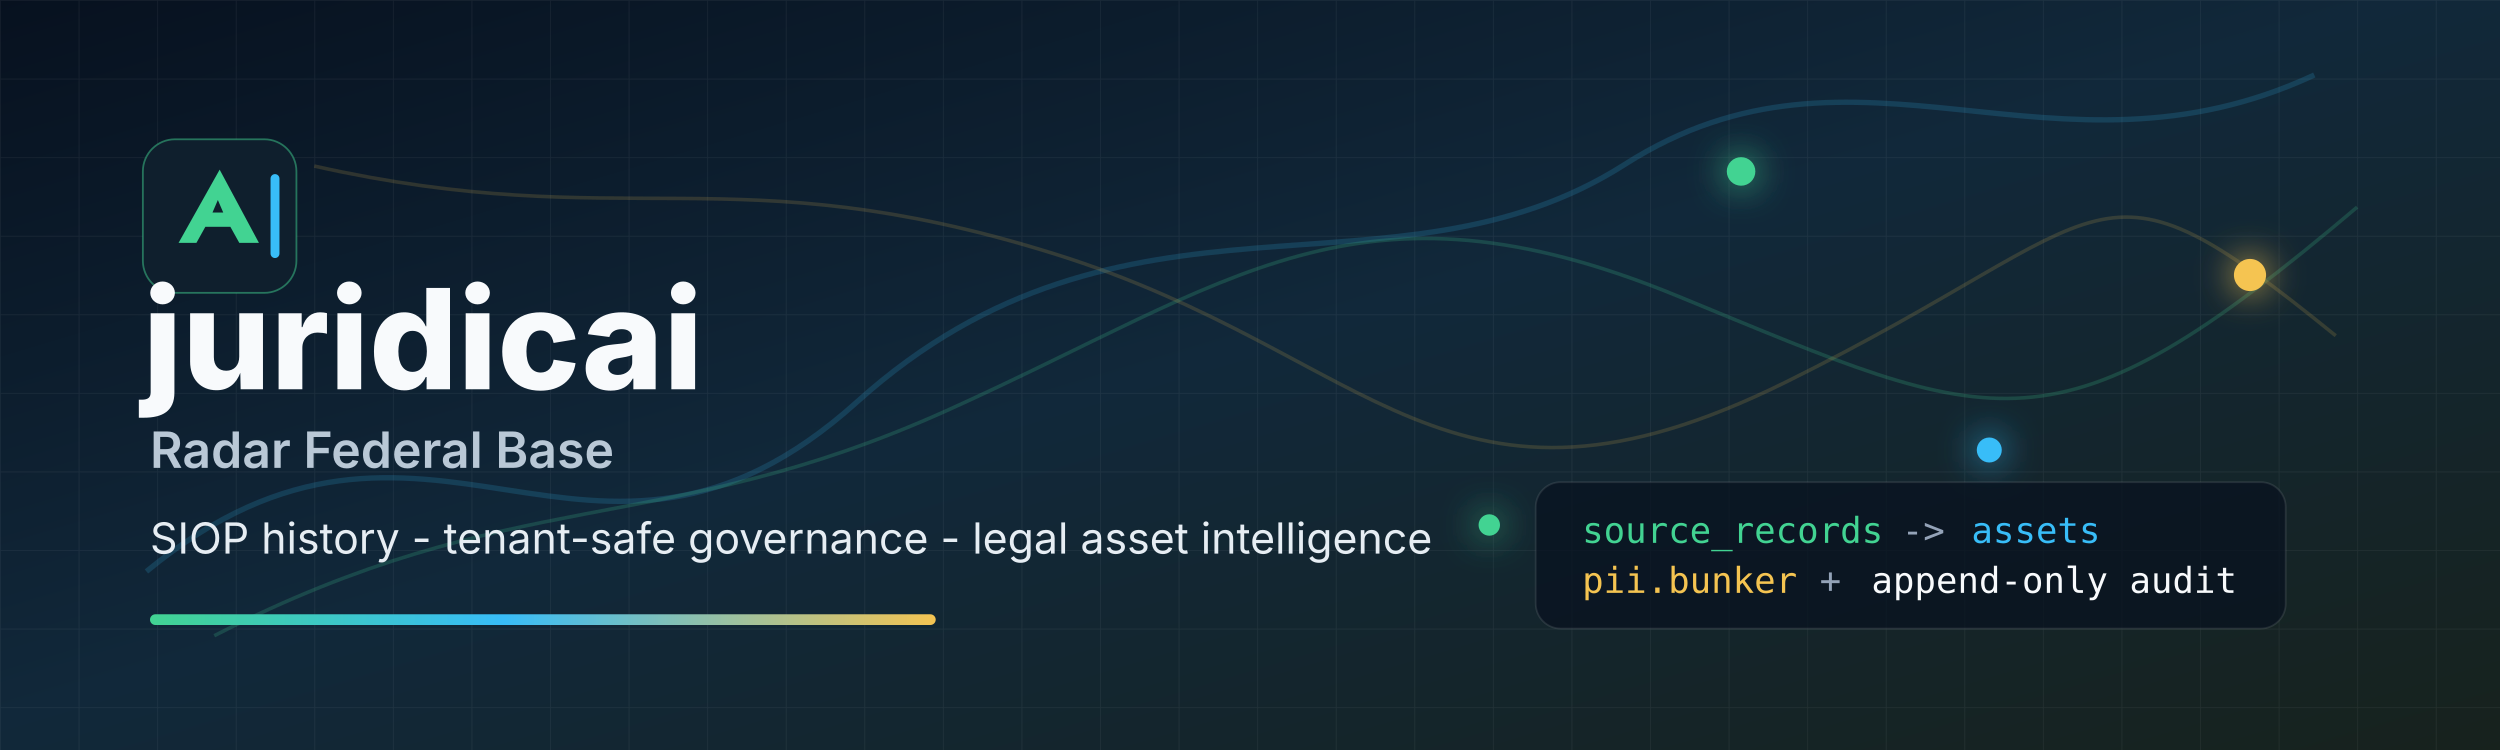
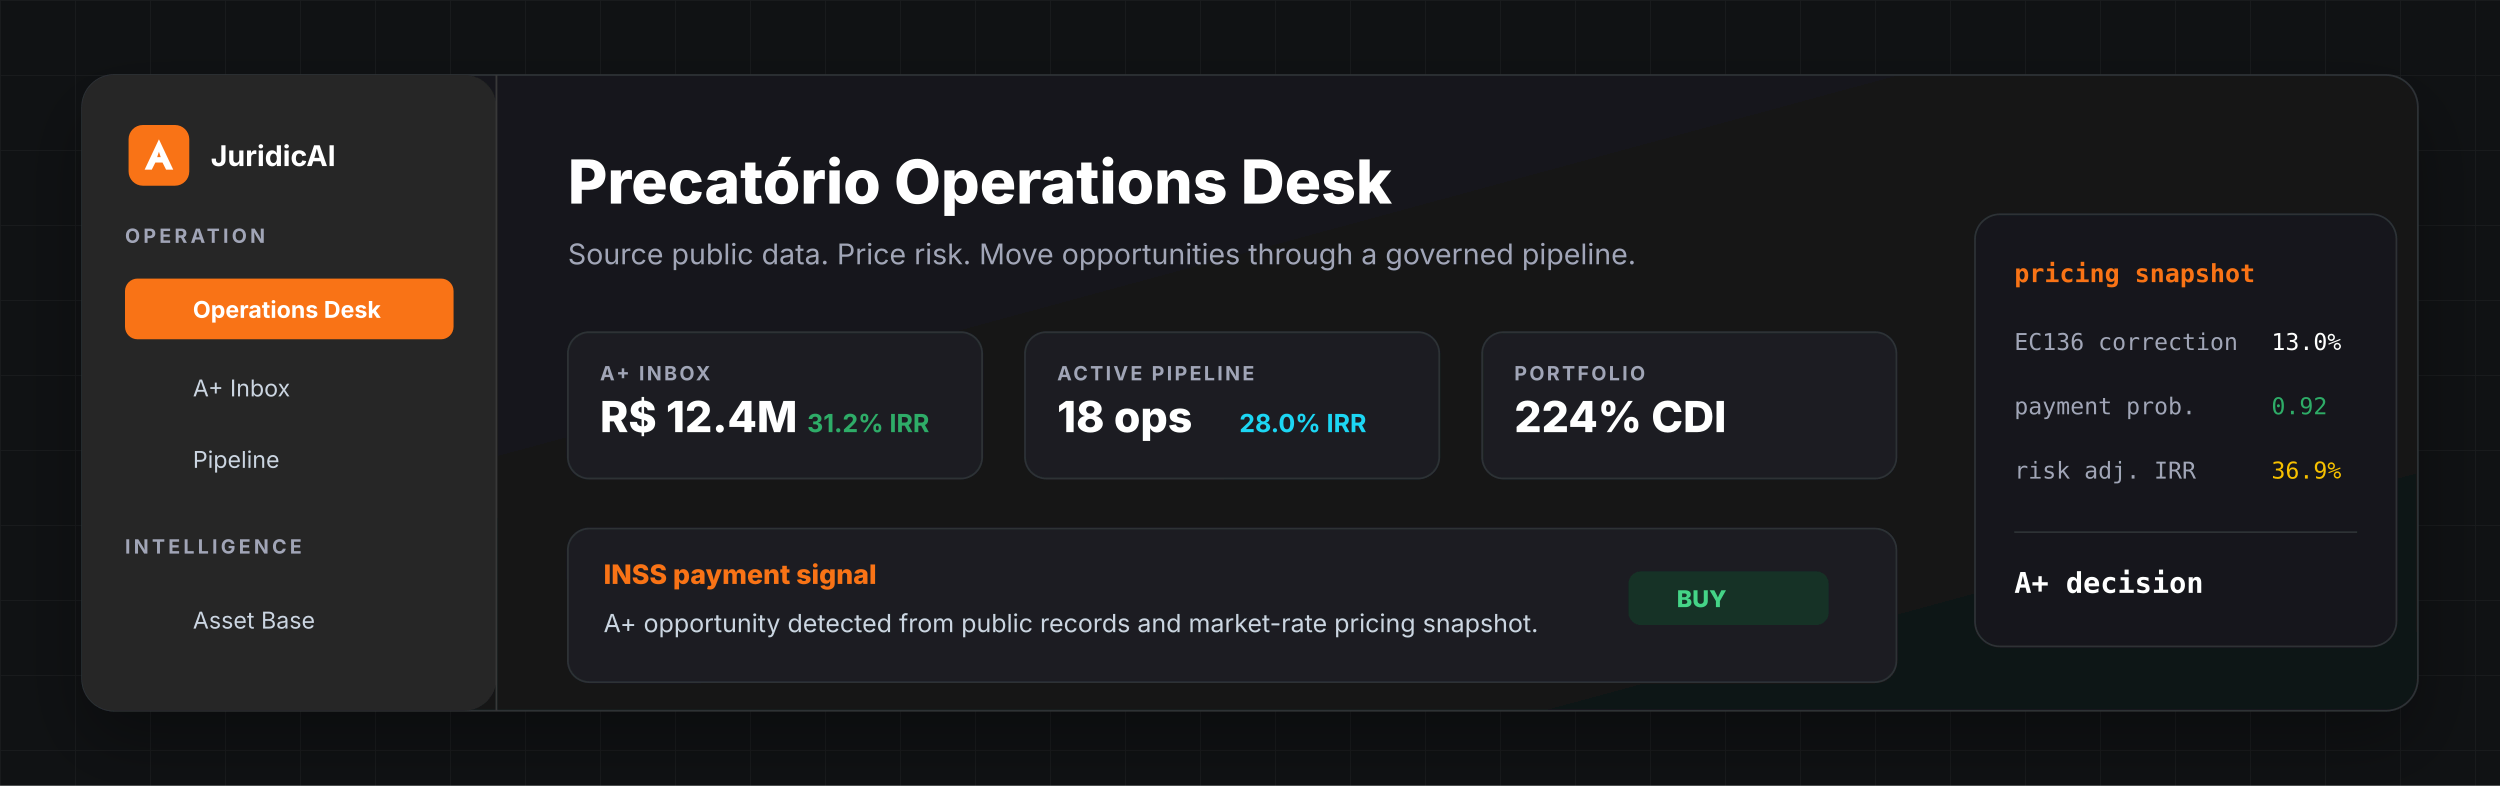
- <svg xmlns="http://www.w3.org/2000/svg" width="1400" height="420" viewBox="0 0 1400 420" role="img" aria-labelledby="title desc">
+ <svg xmlns="http://www.w3.org/2000/svg" width="1400" height="440" viewBox="0 0 1400 440" role="img" aria-labelledby="title desc">
  <defs>
-     <linearGradient id="background" x1="0" y1="0" x2="1" y2="1">
-       <stop offset="0%" stop-color="#07111f" />
-       <stop offset="48%" stop-color="#11283a" />
-       <stop offset="100%" stop-color="#17221d" />
+     <linearGradient id="panelShade" x1="0" y1="0" x2="1" y2="1">
+       <stop offset="0%" stop-color="#181A1D" />
+       <stop offset="100%" stop-color="#101214" />
    </linearGradient>
-     <linearGradient id="accent" x1="0" y1="0" x2="1" y2="0">
-       <stop offset="0%" stop-color="#42d392" />
-       <stop offset="45%" stop-color="#38bdf8" />
-       <stop offset="100%" stop-color="#f5c451" />
-     </linearGradient>
-     <pattern id="grid" width="44" height="44" patternUnits="userSpaceOnUse">
-       <path d="M 44 0 L 0 0 0 44" fill="none" stroke="#ffffff" stroke-opacity="0.055" stroke-width="1" />
+     <filter id="shadow" x="-12%" y="-12%" width="124%" height="124%">
+       <feDropShadow dx="0" dy="18" stdDeviation="20" flood-color="#000000" flood-opacity="0.32" />
+     </filter>
+     <pattern id="grid" width="42" height="42" patternUnits="userSpaceOnUse">
+       <path d="M 42 0 L 0 0 0 42" fill="none" stroke="#FFFFFF" stroke-opacity="0.045" />
    </pattern>
-     <filter id="softGlow" x="-30%" y="-30%" width="160%" height="160%">
-       <feGaussianBlur stdDeviation="10" result="blur" />
-       <feMerge>
-         <feMergeNode in="blur" />
-         <feMergeNode in="SourceGraphic" />
-       </feMerge>
-     </filter>
  </defs>
-   <rect width="1400" height="420" rx="0" fill="url(#background)" />
-   <rect width="1400" height="420" fill="url(#grid)" />
-   <g opacity="0.7">
-     <path d="M82 320 C240 190 330 360 480 225 S780 175 910 92 S1150 110 1296 42" fill="none" stroke="#38bdf8" stroke-opacity="0.24" stroke-width="3" />
-     <path d="M120 356 C288 270 370 302 530 230 S760 92 940 166 S1150 260 1320 116" fill="none" stroke="#42d392" stroke-opacity="0.28" stroke-width="2" />
-     <path d="M176 93 C350 132 410 86 590 142 S810 308 1000 214 S1170 76 1308 188" fill="none" stroke="#f5c451" stroke-opacity="0.22" stroke-width="2" />
-   </g>
-   <g filter="url(#softGlow)">
-     <circle cx="975" cy="96" r="8" fill="#42d392" />
-     <circle cx="1114" cy="252" r="7" fill="#38bdf8" />
-     <circle cx="1260" cy="154" r="9" fill="#f5c451" />
-     <circle cx="834" cy="294" r="6" fill="#42d392" />
-   </g>
-   <g transform="translate(80 78)">
-     <rect x="0" y="0" width="86" height="86" rx="18" fill="#0f1f2d" stroke="#42d392" stroke-opacity="0.48" />
-     <path d="M43 17 L65 58 H54 L49 49 H35 L30 58 H20 L43 17 Z M39 41 H45 L42 34 Z" fill="#42d392" />
-     <path d="M74 22 V64" stroke="#38bdf8" stroke-width="5" stroke-linecap="round" />
-     <text x="0" y="140" fill="#f8fafc" font-family="Inter, ui-sans-serif, system-ui, -apple-system, BlinkMacSystemFont, Segoe UI, sans-serif" font-size="78" font-weight="800" letter-spacing="0">
-       juridicai
-     </text>
-     <text x="4" y="184" fill="#b9c8d6" font-family="Inter, ui-sans-serif, system-ui, -apple-system, BlinkMacSystemFont, Segoe UI, sans-serif" font-size="28" font-weight="600">
-       Radar Federal Base
-     </text>
-     <text x="4" y="232" fill="#e6edf3" font-family="Inter, ui-sans-serif, system-ui, -apple-system, BlinkMacSystemFont, Segoe UI, sans-serif" font-size="24">
-       SIOP history - tenant-safe governance - legal asset intelligence
-     </text>
-     <rect x="4" y="266" width="440" height="6" rx="3" fill="url(#accent)" />
-   </g>
-   <g transform="translate(860 270)" font-family="ui-monospace, SFMono-Regular, Menlo, Consolas, monospace" font-size="20">
-     <rect x="0" y="0" width="420" height="82" rx="14" fill="#08111f" fill-opacity="0.72" stroke="#ffffff" stroke-opacity="0.1" />
-     <text x="26" y="34" fill="#42d392">source_records</text>
-     <text x="205" y="34" fill="#94a3b8">-&gt;</text>
-     <text x="244" y="34" fill="#38bdf8">assets</text>
-     <text x="26" y="62" fill="#f5c451">pii.bunker</text>
-     <text x="159" y="62" fill="#94a3b8">+</text>
-     <text x="188" y="62" fill="#f8fafc">append-only audit</text>
+   <rect width="1400" height="440" fill="#101214" />
+   <rect width="1400" height="440" fill="url(#grid)" />
+   <g transform="translate(46 42)" filter="url(#shadow)">
+     <rect width="1308" height="356" rx="18" fill="url(#panelShade)" stroke="#2D3136" />
+     <rect width="232" height="356" rx="18" fill="#252525" />
+     <path d="M232 0 V356" stroke="#373737" />
+     <g transform="translate(26 28)">
+       <rect width="34" height="34" rx="8" fill="#F97316" />
+       <path d="M17 8 L25 25 H21 L19 21 H15 L13 25 H9 L17 8 Z M16 18 H18 L17 15 Z" fill="#FFFFFF" />
+       <text x="46" y="23" fill="#FFFFFF" font-family="Inter, ui-sans-serif, system-ui" font-size="16" font-weight="700">JuridicAI</text>
+     </g>
+     <g transform="translate(24 94)" font-family="Inter, ui-sans-serif, system-ui" font-size="13">
+       <text x="0" y="0" fill="#A1A5B7" font-size="11" font-weight="700" letter-spacing="1.8">OPERATION</text>
+       <rect x="0" y="20" width="184" height="34" rx="7" fill="#F97316" />
+       <text x="38" y="42" fill="#FFFFFF" font-weight="700">Operations Desk</text>
+       <text x="38" y="86" fill="#CBD5E1">A+ Inbox</text>
+       <text x="38" y="126" fill="#CBD5E1">Pipeline</text>
+       <text x="0" y="174" fill="#A1A5B7" font-size="11" font-weight="700" letter-spacing="1.8">INTELLIGENCE</text>
+       <text x="38" y="216" fill="#CBD5E1">Asset Base</text>
+     </g>
+     <g transform="translate(272 50)" font-family="Inter, ui-sans-serif, system-ui">
+       <text x="0" y="22" fill="#FFFFFF" font-size="34" font-weight="800">Precatório Operations Desk</text>
+       <text x="0" y="56" fill="#A1A5B7" font-size="16">Source public data. Price risk. Move opportunities through a governed pipeline.</text>
+       <g transform="translate(0 94)">
+         <rect width="232" height="82" rx="12" fill="#1C1F23" stroke="#2D3136" />
+         <text x="18" y="27" fill="#A1A5B7" font-size="11" font-weight="700" letter-spacing="1.3">A+ INBOX</text>
+         <text x="18" y="56" fill="#FFFFFF" font-size="24" font-weight="800">R$ 12.4M</text>
+         <text x="134" y="56" fill="#2FAC68" font-size="14" font-weight="700">31.2% IRR</text>
+       </g>
+       <g transform="translate(256 94)">
+         <rect width="232" height="82" rx="12" fill="#1C1F23" stroke="#2D3136" />
+         <text x="18" y="27" fill="#A1A5B7" font-size="11" font-weight="700" letter-spacing="1.3">ACTIVE PIPELINE</text>
+         <text x="18" y="56" fill="#FFFFFF" font-size="24" font-weight="800">18 ops</text>
+         <text x="120" y="56" fill="#1CD6F4" font-size="14" font-weight="700">28.0% IRR</text>
+       </g>
+       <g transform="translate(512 94)">
+         <rect width="232" height="82" rx="12" fill="#1C1F23" stroke="#2D3136" />
+         <text x="18" y="27" fill="#A1A5B7" font-size="11" font-weight="700" letter-spacing="1.3">PORTFOLIO</text>
+         <text x="18" y="56" fill="#FFFFFF" font-size="24" font-weight="800">224% CDI</text>
+       </g>
+       <g transform="translate(0 204)">
+         <rect width="744" height="86" rx="12" fill="#1C1F23" stroke="#2D3136" />
+         <text x="20" y="31" fill="#F97316" font-size="15" font-weight="800">INSS payment signal</text>
+         <text x="20" y="58" fill="#CBD5E1" font-size="14">A+ opportunity detected from public records and market-rate pricing snapshot.</text>
+         <rect x="594" y="24" width="112" height="30" rx="7" fill="#123326" />
+         <text x="621" y="44" fill="#45D487" font-size="13" font-weight="800">BUY</text>
+       </g>
+     </g>
+     <g transform="translate(1060 78)" font-family="ui-monospace, SFMono-Regular, Menlo, Consolas, monospace">
+       <rect width="236" height="242" rx="14" fill="#14171A" stroke="#2D3136" />
+       <text x="22" y="38" fill="#F97316" font-size="14" font-weight="700">pricing snapshot</text>
+       <text x="22" y="76" fill="#A1A5B7" font-size="13">EC136 correction</text>
+       <text x="166" y="76" fill="#FFFFFF" font-size="13">13.0%</text>
+       <text x="22" y="112" fill="#A1A5B7" font-size="13">payment prob.</text>
+       <text x="166" y="112" fill="#2FAC68" font-size="13">0.92</text>
+       <text x="22" y="148" fill="#A1A5B7" font-size="13">risk adj. IRR</text>
+       <text x="166" y="148" fill="#F7C000" font-size="13">36.9%</text>
+       <path d="M22 178 H214" stroke="#2D3136" />
+       <text x="22" y="212" fill="#FFFFFF" font-size="16" font-weight="800">A+ decision</text>
+     </g>
  </g>
</svg>
